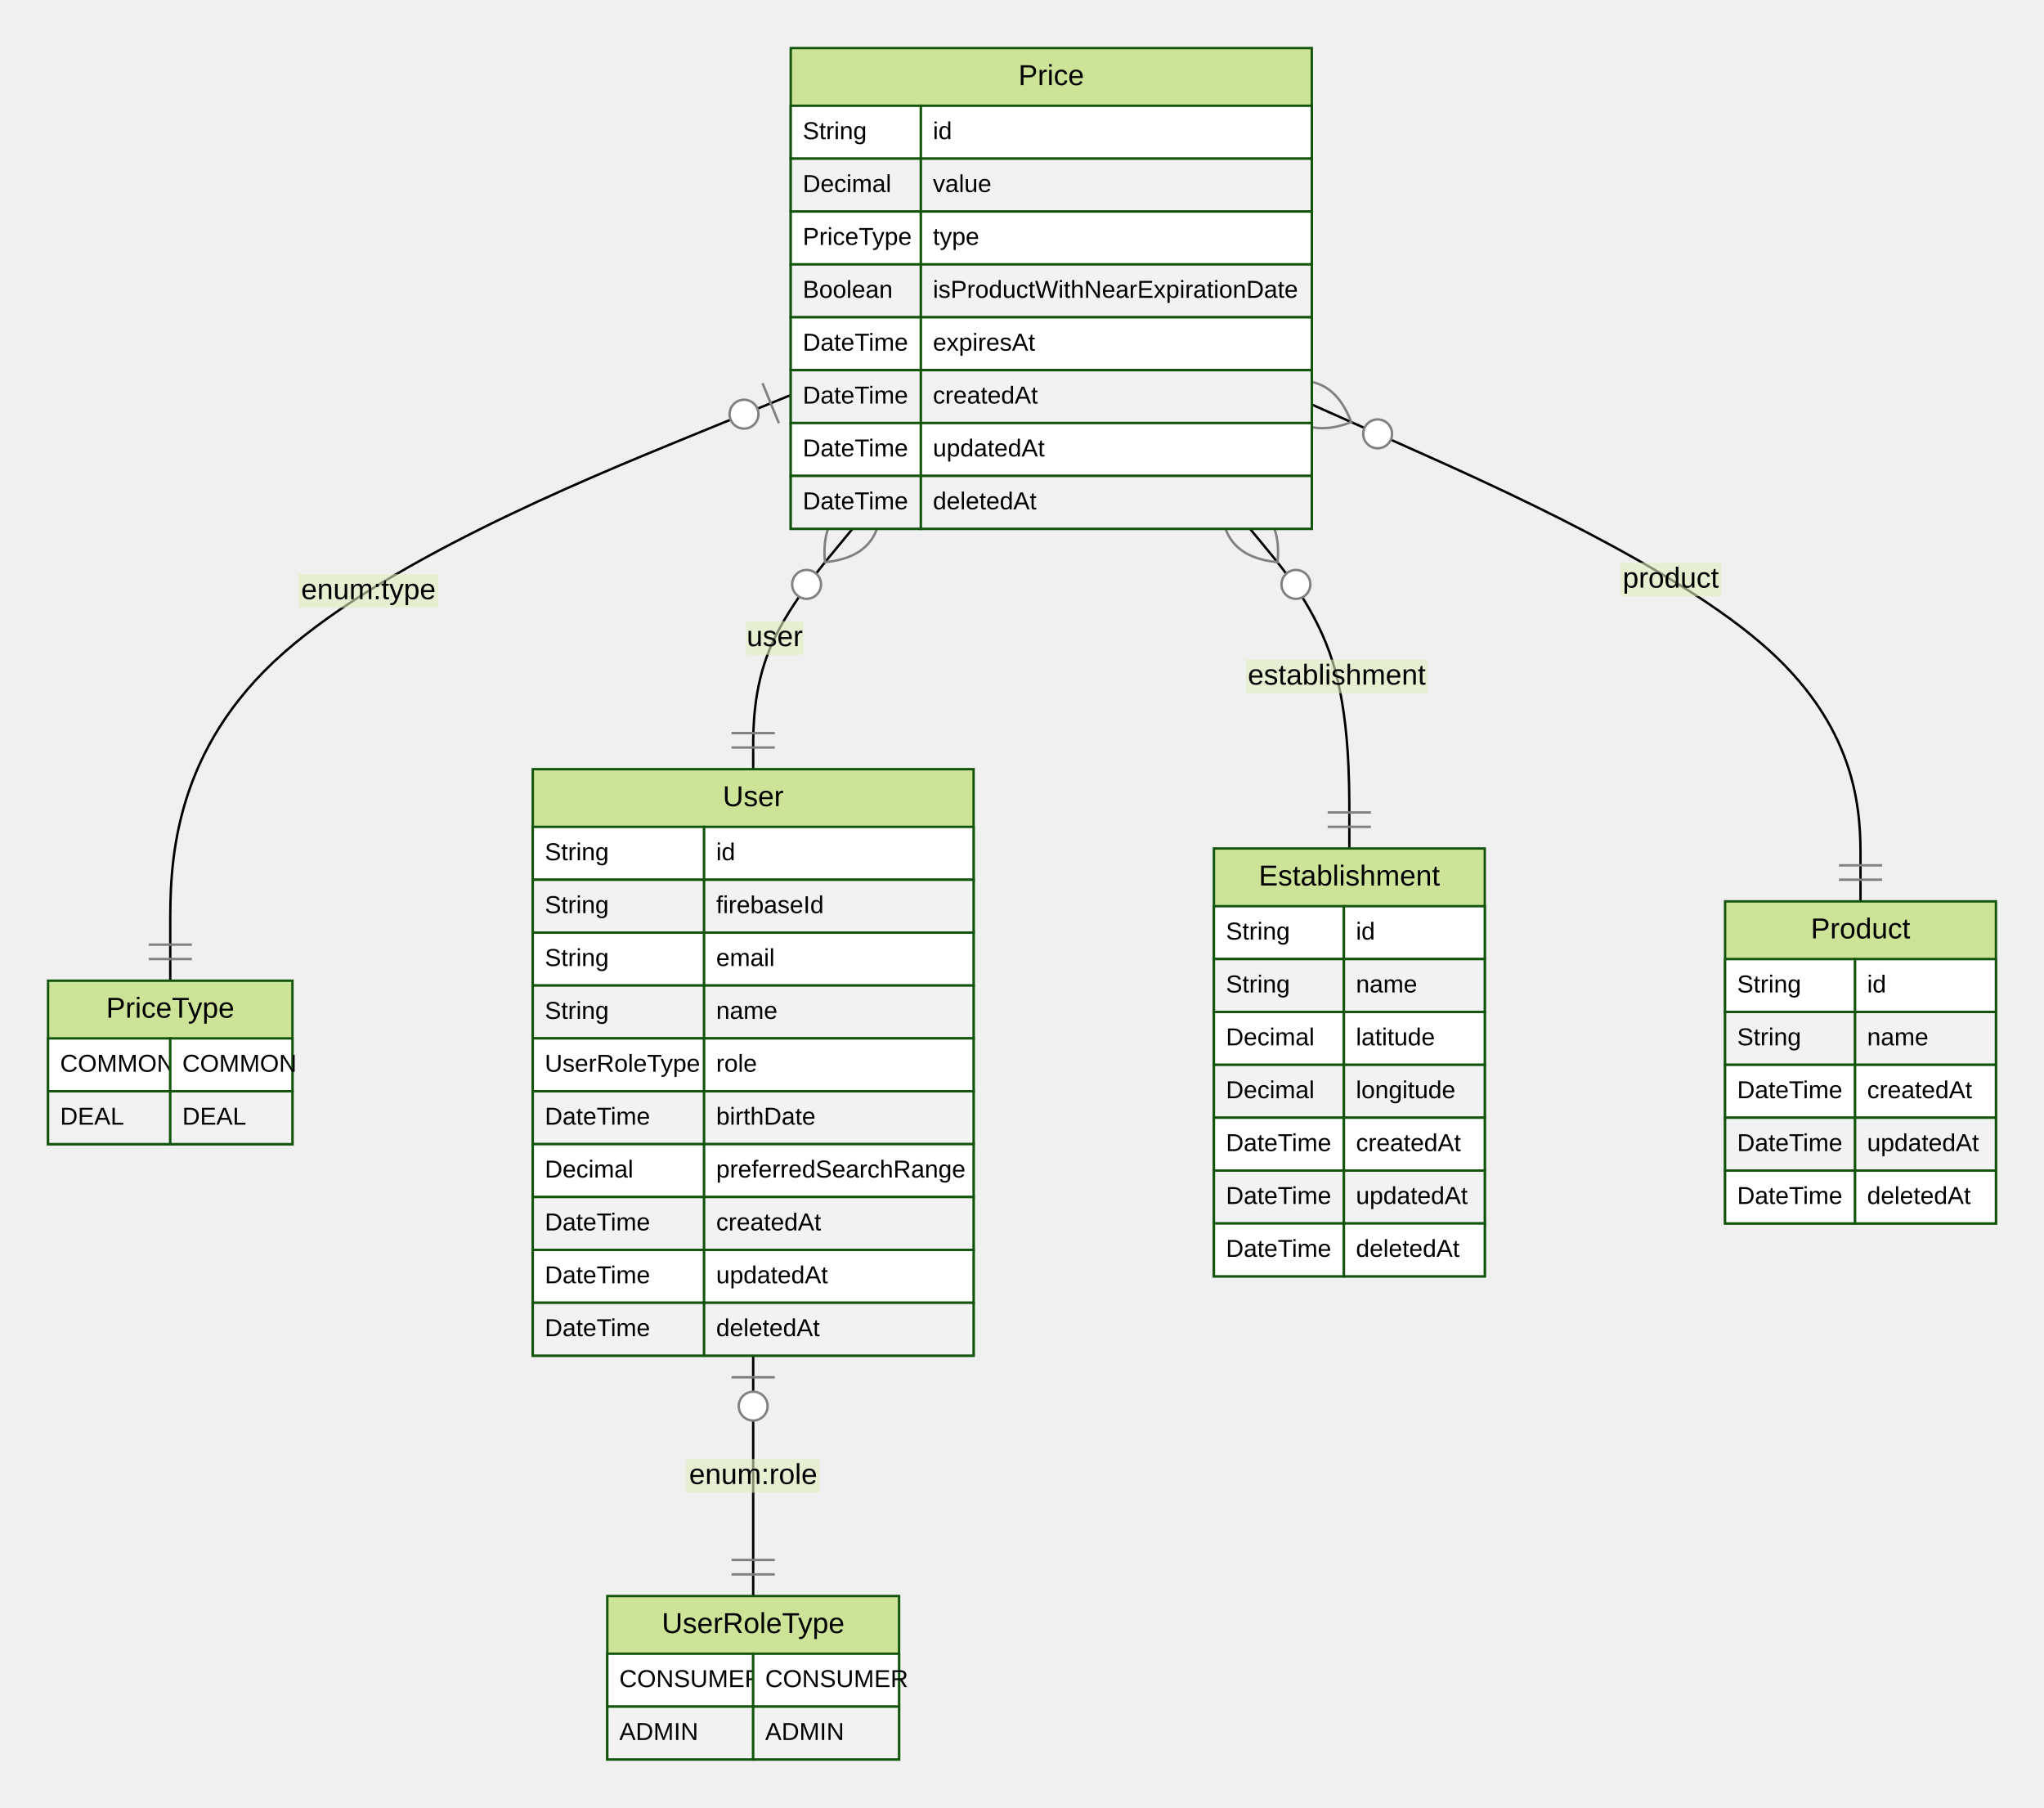
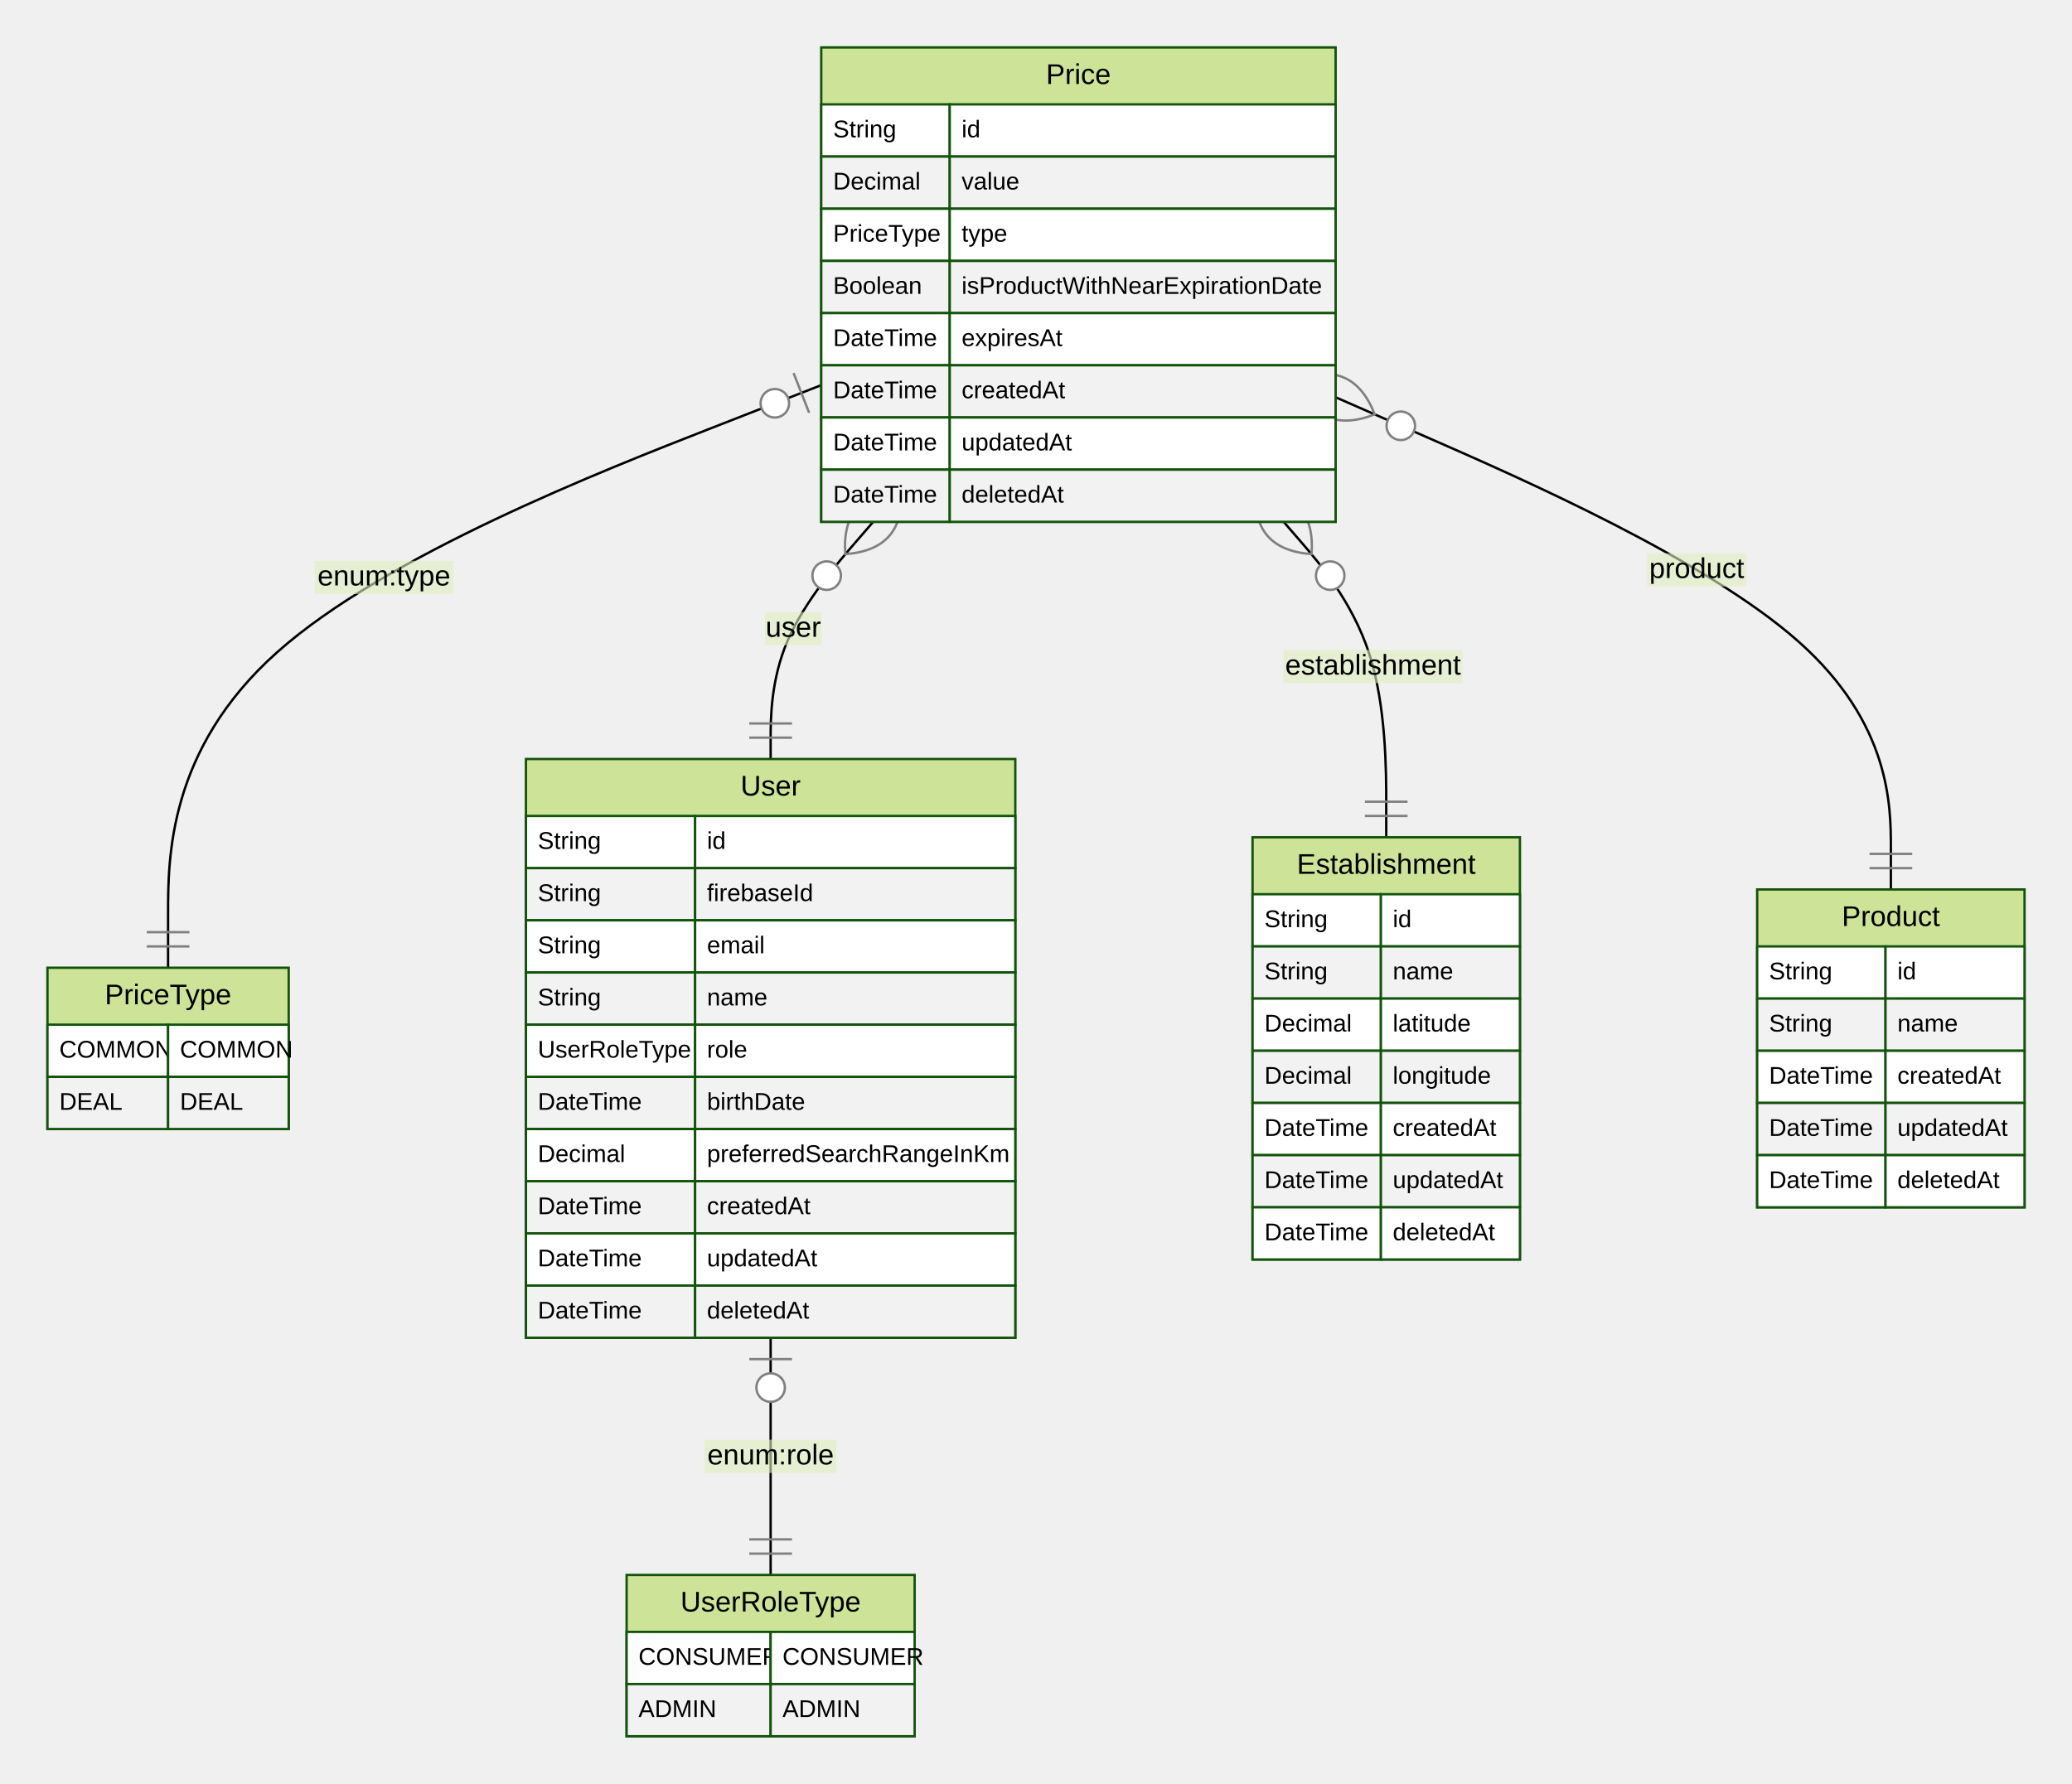
- <svg xmlns="http://www.w3.org/2000/svg" id="mermaid-0" width="100%" height="752" style="max-width: 850.507px; background-color: white;" viewBox="0 0 850.507 752">
+ <svg xmlns="http://www.w3.org/2000/svg" id="mermaid-0" width="100%" height="752" style="max-width: 873.355px; background-color: white;" viewBox="0 0 873.355 752">
  <style>#mermaid-0 {font-family:"trebuchet ms",verdana,arial,sans-serif;font-size:16px;fill:#000000;}#mermaid-0 .error-icon{fill:#552222;}#mermaid-0 .error-text{fill:#552222;stroke:#552222;}#mermaid-0 .edge-thickness-normal{stroke-width:2px;}#mermaid-0 .edge-thickness-thick{stroke-width:3.5px;}#mermaid-0 .edge-pattern-solid{stroke-dasharray:0;}#mermaid-0 .edge-pattern-dashed{stroke-dasharray:3;}#mermaid-0 .edge-pattern-dotted{stroke-dasharray:2;}#mermaid-0 .marker{fill:#000000;stroke:#000000;}#mermaid-0 .marker.cross{stroke:#000000;}#mermaid-0 svg{font-family:"trebuchet ms",verdana,arial,sans-serif;font-size:16px;}#mermaid-0 .entityBox{fill:#cde498;stroke:#13540c;}#mermaid-0 .attributeBoxOdd{fill:#ffffff;stroke:#13540c;}#mermaid-0 .attributeBoxEven{fill:#f2f2f2;stroke:#13540c;}#mermaid-0 .relationshipLabelBox{fill:hsl(78.158, 58.462%, 84.51%);opacity:0.7;background-color:hsl(78.158, 58.462%, 84.51%);}#mermaid-0 .relationshipLabelBox rect{opacity:0.5;}#mermaid-0 .relationshipLine{stroke:#000000;}#mermaid-0 :root{--mermaid-font-family:"trebuchet ms",verdana,arial,sans-serif;}</style>
  <g />
  <defs>
    <marker id="ONLY_ONE_START" refX="0" refY="9" markerWidth="18" markerHeight="18" orient="auto">
      <path stroke="gray" fill="none" d="M9,0 L9,18 M15,0 L15,18" />
    </marker>
  </defs>
  <defs>
    <marker id="ONLY_ONE_END" refX="18" refY="9" markerWidth="18" markerHeight="18" orient="auto">
      <path stroke="gray" fill="none" d="M3,0 L3,18 M9,0 L9,18" />
    </marker>
  </defs>
  <defs>
    <marker id="ZERO_OR_ONE_START" refX="0" refY="9" markerWidth="30" markerHeight="18" orient="auto">
      <circle stroke="gray" fill="white" cx="21" cy="9" r="6" />
      <path stroke="gray" fill="none" d="M9,0 L9,18" />
    </marker>
  </defs>
  <defs>
    <marker id="ZERO_OR_ONE_END" refX="30" refY="9" markerWidth="30" markerHeight="18" orient="auto">
      <circle stroke="gray" fill="white" cx="9" cy="9" r="6" />
      <path stroke="gray" fill="none" d="M21,0 L21,18" />
    </marker>
  </defs>
  <defs>
    <marker id="ONE_OR_MORE_START" refX="18" refY="18" markerWidth="45" markerHeight="36" orient="auto">
      <path stroke="gray" fill="none" d="M0,18 Q 18,0 36,18 Q 18,36 0,18 M42,9 L42,27" />
    </marker>
  </defs>
  <defs>
    <marker id="ONE_OR_MORE_END" refX="27" refY="18" markerWidth="45" markerHeight="36" orient="auto">
      <path stroke="gray" fill="none" d="M3,9 L3,27 M9,18 Q27,0 45,18 Q27,36 9,18" />
    </marker>
  </defs>
  <defs>
    <marker id="ZERO_OR_MORE_START" refX="18" refY="18" markerWidth="57" markerHeight="36" orient="auto">
      <circle stroke="gray" fill="white" cx="48" cy="18" r="6" />
      <path stroke="gray" fill="none" d="M0,18 Q18,0 36,18 Q18,36 0,18" />
    </marker>
  </defs>
  <defs>
    <marker id="ZERO_OR_MORE_END" refX="39" refY="18" markerWidth="57" markerHeight="36" orient="auto">
      <circle stroke="gray" fill="white" cx="9" cy="18" r="6" />
      <path stroke="gray" fill="none" d="M21,18 Q39,0 57,18 Q39,36 21,18" />
    </marker>
  </defs>
-   <path class="er relationshipLine" d="M313.398,564L313.398,572.333C313.398,580.667,313.398,597.333,313.398,614C313.398,630.667,313.398,647.333,313.398,655.667L313.398,664" stroke="gray" fill="none" marker-end="url(#ONLY_ONE_END)" marker-start="url(#ZERO_OR_ONE_START)" />
-   <path class="er relationshipLine" d="M329.023,164.357L285.993,181.965C242.963,199.572,156.904,234.786,113.874,275.393C70.844,316,70.844,362,70.844,385L70.844,408" stroke="gray" fill="none" marker-end="url(#ONLY_ONE_END)" marker-start="url(#ZERO_OR_ONE_START)" />
-   <path class="er relationshipLine" d="M354.741,220L347.851,228.333C340.96,236.667,327.179,253.333,320.289,270C313.398,286.667,313.398,303.333,313.398,311.667L313.398,320" stroke="gray" fill="none" marker-end="url(#ONLY_ONE_END)" marker-start="url(#ZERO_OR_MORE_START)" />
-   <path class="er relationshipLine" d="M545.833,168.29L583.887,185.242C621.941,202.193,698.049,236.097,736.104,270.548C774.158,305,774.158,340,774.158,357.5L774.158,375" stroke="gray" fill="none" marker-end="url(#ONLY_ONE_END)" marker-start="url(#ZERO_OR_MORE_START)" />
-   <path class="er relationshipLine" d="M520.115,220L527.005,228.333C533.896,236.667,547.677,253.333,554.568,275.5C561.458,297.667,561.458,325.333,561.458,339.167L561.458,353" stroke="gray" fill="none" marker-end="url(#ONLY_ONE_END)" marker-start="url(#ZERO_OR_MORE_START)" />
-   <g id="UserRoleType" transform="translate(252.6944,664 )">
+   <path class="er relationshipLine" d="M324.822,564L324.822,572.333C324.822,580.667,324.822,597.333,324.822,614C324.822,630.667,324.822,647.333,324.822,655.667L324.822,664" stroke="gray" fill="none" marker-end="url(#ONLY_ONE_END)" marker-start="url(#ZERO_OR_ONE_START)" />
+   <path class="er relationshipLine" d="M346.158,162.377L300.273,180.314C254.387,198.251,162.615,234.126,116.73,275.063C70.844,316,70.844,362,70.844,385L70.844,408" stroke="gray" fill="none" marker-end="url(#ONLY_ONE_END)" marker-start="url(#ZERO_OR_ONE_START)" />
+   <path class="er relationshipLine" d="M368.069,220L360.861,228.333C353.653,236.667,339.237,253.333,332.029,270C324.822,286.667,324.822,303.333,324.822,311.667L324.822,320" stroke="gray" fill="none" marker-end="url(#ONLY_ONE_END)" marker-start="url(#ZERO_OR_MORE_START)" />
+   <path class="er relationshipLine" d="M562.968,167.485L601.974,184.571C640.981,201.657,718.993,235.828,757.999,270.414C797.005,305,797.005,340,797.005,357.5L797.005,375" stroke="gray" fill="none" marker-end="url(#ONLY_ONE_END)" marker-start="url(#ZERO_OR_MORE_START)" />
+   <path class="er relationshipLine" d="M541.058,220L548.266,228.333C555.474,236.667,569.89,253.333,577.097,275.5C584.305,297.667,584.305,325.333,584.305,339.167L584.305,353" stroke="gray" fill="none" marker-end="url(#ONLY_ONE_END)" marker-start="url(#ZERO_OR_MORE_START)" />
+   <g id="UserRoleType" transform="translate(264.118,664 )">
    <rect class="er entityBox" fill="honeydew" fill-opacity="100%" stroke="gray" x="0" y="0" width="121.407" height="68" />
    <text class="er entityLabel" id="entity-UserRoleType" x="0" y="0" dominant-baseline="middle" text-anchor="middle" style="font-family: &quot;trebuchet ms&quot;, verdana, arial, sans-serif;; font-size: 12px" transform="translate(60.70358,12)">UserRoleType</text>
    <rect class="er attributeBoxOdd" fill="honeydew" fill-opacity="100%" stroke="gray" x="0" y="24" width="60.704" height="22" />
    <text class="er entityLabel" id="entity-UserRoleType-attr-1-type" x="0" y="0" dominant-baseline="middle" text-anchor="left" style="font-family: &quot;trebuchet ms&quot;, verdana, arial, sans-serif;; font-size: 10.2px" transform="translate(5,35)">CONSUMER</text>
    <rect class="er attributeBoxOdd" fill="honeydew" fill-opacity="100%" stroke="gray" x="60.704" y="24" width="60.704" height="22" />
    <text class="er entityLabel" id="entity-UserRoleType-attr-1-name" x="0" y="0" dominant-baseline="middle" text-anchor="left" style="font-family: &quot;trebuchet ms&quot;, verdana, arial, sans-serif;; font-size: 10.2px" transform="translate(65.70358,35)">CONSUMER</text>
    <rect class="er attributeBoxEven" fill="honeydew" fill-opacity="100%" stroke="gray" x="0" y="46" width="60.704" height="22" />
    <text class="er entityLabel" id="entity-UserRoleType-attr-2-type" x="0" y="0" dominant-baseline="middle" text-anchor="left" style="font-family: &quot;trebuchet ms&quot;, verdana, arial, sans-serif;; font-size: 10.2px" transform="translate(5,57)">ADMIN</text>
    <rect class="er attributeBoxEven" fill="honeydew" fill-opacity="100%" stroke="gray" x="60.704" y="46" width="60.704" height="22" />
    <text class="er entityLabel" id="entity-UserRoleType-attr-2-name" x="0" y="0" dominant-baseline="middle" text-anchor="left" style="font-family: &quot;trebuchet ms&quot;, verdana, arial, sans-serif;; font-size: 10.2px" transform="translate(65.70358,57)">ADMIN</text>
  </g>
  <g id="PriceType" transform="translate(20,408 )">
    <rect class="er entityBox" fill="honeydew" fill-opacity="100%" stroke="gray" x="0" y="0" width="101.688" height="68" />
    <text class="er entityLabel" id="entity-PriceType" x="0" y="0" dominant-baseline="middle" text-anchor="middle" style="font-family: &quot;trebuchet ms&quot;, verdana, arial, sans-serif;; font-size: 12px" transform="translate(50.84375,12)">PriceType</text>
    <rect class="er attributeBoxOdd" fill="honeydew" fill-opacity="100%" stroke="gray" x="0" y="24" width="50.844" height="22" />
    <text class="er entityLabel" id="entity-PriceType-attr-1-type" x="0" y="0" dominant-baseline="middle" text-anchor="left" style="font-family: &quot;trebuchet ms&quot;, verdana, arial, sans-serif;; font-size: 10.2px" transform="translate(5,35)">COMMON</text>
    <rect class="er attributeBoxOdd" fill="honeydew" fill-opacity="100%" stroke="gray" x="50.844" y="24" width="50.844" height="22" />
    <text class="er entityLabel" id="entity-PriceType-attr-1-name" x="0" y="0" dominant-baseline="middle" text-anchor="left" style="font-family: &quot;trebuchet ms&quot;, verdana, arial, sans-serif;; font-size: 10.2px" transform="translate(55.84375,35)">COMMON</text>
    <rect class="er attributeBoxEven" fill="honeydew" fill-opacity="100%" stroke="gray" x="0" y="46" width="50.844" height="22" />
    <text class="er entityLabel" id="entity-PriceType-attr-2-type" x="0" y="0" dominant-baseline="middle" text-anchor="left" style="font-family: &quot;trebuchet ms&quot;, verdana, arial, sans-serif;; font-size: 10.2px" transform="translate(5,57)">DEAL</text>
    <rect class="er attributeBoxEven" fill="honeydew" fill-opacity="100%" stroke="gray" x="50.844" y="46" width="50.844" height="22" />
    <text class="er entityLabel" id="entity-PriceType-attr-2-name" x="0" y="0" dominant-baseline="middle" text-anchor="left" style="font-family: &quot;trebuchet ms&quot;, verdana, arial, sans-serif;; font-size: 10.2px" transform="translate(55.84375,57)">DEAL</text>
  </g>
  <g id="User" transform="translate(221.6875,320 )">
-     <rect class="er entityBox" fill="honeydew" fill-opacity="100%" stroke="gray" x="0" y="0" width="183.421" height="244" />
-     <text class="er entityLabel" id="entity-User" x="0" y="0" dominant-baseline="middle" text-anchor="middle" style="font-family: &quot;trebuchet ms&quot;, verdana, arial, sans-serif;; font-size: 12px" transform="translate(91.71048,12)">User</text>
+     <rect class="er entityBox" fill="honeydew" fill-opacity="100%" stroke="gray" x="0" y="0" width="206.268" height="244" />
+     <text class="er entityLabel" id="entity-User" x="0" y="0" dominant-baseline="middle" text-anchor="middle" style="font-family: &quot;trebuchet ms&quot;, verdana, arial, sans-serif;; font-size: 12px" transform="translate(103.134,12)">User</text>
    <rect class="er attributeBoxOdd" fill="honeydew" fill-opacity="100%" stroke="gray" x="0" y="24" width="71.298" height="22" />
    <text class="er entityLabel" id="entity-User-attr-1-type" x="0" y="0" dominant-baseline="middle" text-anchor="left" style="font-family: &quot;trebuchet ms&quot;, verdana, arial, sans-serif;; font-size: 10.2px" transform="translate(5,35)">String</text>
-     <rect class="er attributeBoxOdd" fill="honeydew" fill-opacity="100%" stroke="gray" x="71.298" y="24" width="112.123" height="22" />
+     <rect class="er attributeBoxOdd" fill="honeydew" fill-opacity="100%" stroke="gray" x="71.298" y="24" width="134.97" height="22" />
    <text class="er entityLabel" id="entity-User-attr-1-name" x="0" y="0" dominant-baseline="middle" text-anchor="left" style="font-family: &quot;trebuchet ms&quot;, verdana, arial, sans-serif;; font-size: 10.2px" transform="translate(76.29807,35)">id</text>
    <rect class="er attributeBoxEven" fill="honeydew" fill-opacity="100%" stroke="gray" x="0" y="46" width="71.298" height="22" />
    <text class="er entityLabel" id="entity-User-attr-2-type" x="0" y="0" dominant-baseline="middle" text-anchor="left" style="font-family: &quot;trebuchet ms&quot;, verdana, arial, sans-serif;; font-size: 10.2px" transform="translate(5,57)">String</text>
-     <rect class="er attributeBoxEven" fill="honeydew" fill-opacity="100%" stroke="gray" x="71.298" y="46" width="112.123" height="22" />
+     <rect class="er attributeBoxEven" fill="honeydew" fill-opacity="100%" stroke="gray" x="71.298" y="46" width="134.97" height="22" />
    <text class="er entityLabel" id="entity-User-attr-2-name" x="0" y="0" dominant-baseline="middle" text-anchor="left" style="font-family: &quot;trebuchet ms&quot;, verdana, arial, sans-serif;; font-size: 10.2px" transform="translate(76.29807,57)">firebaseId</text>
    <rect class="er attributeBoxOdd" fill="honeydew" fill-opacity="100%" stroke="gray" x="0" y="68" width="71.298" height="22" />
    <text class="er entityLabel" id="entity-User-attr-3-type" x="0" y="0" dominant-baseline="middle" text-anchor="left" style="font-family: &quot;trebuchet ms&quot;, verdana, arial, sans-serif;; font-size: 10.2px" transform="translate(5,79)">String</text>
-     <rect class="er attributeBoxOdd" fill="honeydew" fill-opacity="100%" stroke="gray" x="71.298" y="68" width="112.123" height="22" />
+     <rect class="er attributeBoxOdd" fill="honeydew" fill-opacity="100%" stroke="gray" x="71.298" y="68" width="134.97" height="22" />
    <text class="er entityLabel" id="entity-User-attr-3-name" x="0" y="0" dominant-baseline="middle" text-anchor="left" style="font-family: &quot;trebuchet ms&quot;, verdana, arial, sans-serif;; font-size: 10.2px" transform="translate(76.29807,79)">email</text>
    <rect class="er attributeBoxEven" fill="honeydew" fill-opacity="100%" stroke="gray" x="0" y="90" width="71.298" height="22" />
    <text class="er entityLabel" id="entity-User-attr-4-type" x="0" y="0" dominant-baseline="middle" text-anchor="left" style="font-family: &quot;trebuchet ms&quot;, verdana, arial, sans-serif;; font-size: 10.2px" transform="translate(5,101)">String</text>
-     <rect class="er attributeBoxEven" fill="honeydew" fill-opacity="100%" stroke="gray" x="71.298" y="90" width="112.123" height="22" />
+     <rect class="er attributeBoxEven" fill="honeydew" fill-opacity="100%" stroke="gray" x="71.298" y="90" width="134.97" height="22" />
    <text class="er entityLabel" id="entity-User-attr-4-name" x="0" y="0" dominant-baseline="middle" text-anchor="left" style="font-family: &quot;trebuchet ms&quot;, verdana, arial, sans-serif;; font-size: 10.2px" transform="translate(76.29807,101)">name</text>
    <rect class="er attributeBoxOdd" fill="honeydew" fill-opacity="100%" stroke="gray" x="0" y="112" width="71.298" height="22" />
    <text class="er entityLabel" id="entity-User-attr-5-type" x="0" y="0" dominant-baseline="middle" text-anchor="left" style="font-family: &quot;trebuchet ms&quot;, verdana, arial, sans-serif;; font-size: 10.2px" transform="translate(5,123)">UserRoleType</text>
-     <rect class="er attributeBoxOdd" fill="honeydew" fill-opacity="100%" stroke="gray" x="71.298" y="112" width="112.123" height="22" />
+     <rect class="er attributeBoxOdd" fill="honeydew" fill-opacity="100%" stroke="gray" x="71.298" y="112" width="134.97" height="22" />
    <text class="er entityLabel" id="entity-User-attr-5-name" x="0" y="0" dominant-baseline="middle" text-anchor="left" style="font-family: &quot;trebuchet ms&quot;, verdana, arial, sans-serif;; font-size: 10.2px" transform="translate(76.29807,123)">role</text>
    <rect class="er attributeBoxEven" fill="honeydew" fill-opacity="100%" stroke="gray" x="0" y="134" width="71.298" height="22" />
    <text class="er entityLabel" id="entity-User-attr-6-type" x="0" y="0" dominant-baseline="middle" text-anchor="left" style="font-family: &quot;trebuchet ms&quot;, verdana, arial, sans-serif;; font-size: 10.2px" transform="translate(5,145)">DateTime</text>
-     <rect class="er attributeBoxEven" fill="honeydew" fill-opacity="100%" stroke="gray" x="71.298" y="134" width="112.123" height="22" />
+     <rect class="er attributeBoxEven" fill="honeydew" fill-opacity="100%" stroke="gray" x="71.298" y="134" width="134.97" height="22" />
    <text class="er entityLabel" id="entity-User-attr-6-name" x="0" y="0" dominant-baseline="middle" text-anchor="left" style="font-family: &quot;trebuchet ms&quot;, verdana, arial, sans-serif;; font-size: 10.2px" transform="translate(76.29807,145)">birthDate</text>
    <rect class="er attributeBoxOdd" fill="honeydew" fill-opacity="100%" stroke="gray" x="0" y="156" width="71.298" height="22" />
    <text class="er entityLabel" id="entity-User-attr-7-type" x="0" y="0" dominant-baseline="middle" text-anchor="left" style="font-family: &quot;trebuchet ms&quot;, verdana, arial, sans-serif;; font-size: 10.2px" transform="translate(5,167)">Decimal</text>
-     <rect class="er attributeBoxOdd" fill="honeydew" fill-opacity="100%" stroke="gray" x="71.298" y="156" width="112.123" height="22" />
-     <text class="er entityLabel" id="entity-User-attr-7-name" x="0" y="0" dominant-baseline="middle" text-anchor="left" style="font-family: &quot;trebuchet ms&quot;, verdana, arial, sans-serif;; font-size: 10.2px" transform="translate(76.29807,167)">preferredSearchRange</text>
+     <rect class="er attributeBoxOdd" fill="honeydew" fill-opacity="100%" stroke="gray" x="71.298" y="156" width="134.97" height="22" />
+     <text class="er entityLabel" id="entity-User-attr-7-name" x="0" y="0" dominant-baseline="middle" text-anchor="left" style="font-family: &quot;trebuchet ms&quot;, verdana, arial, sans-serif;; font-size: 10.2px" transform="translate(76.29807,167)">preferredSearchRangeInKm</text>
    <rect class="er attributeBoxEven" fill="honeydew" fill-opacity="100%" stroke="gray" x="0" y="178" width="71.298" height="22" />
    <text class="er entityLabel" id="entity-User-attr-8-type" x="0" y="0" dominant-baseline="middle" text-anchor="left" style="font-family: &quot;trebuchet ms&quot;, verdana, arial, sans-serif;; font-size: 10.2px" transform="translate(5,189)">DateTime</text>
-     <rect class="er attributeBoxEven" fill="honeydew" fill-opacity="100%" stroke="gray" x="71.298" y="178" width="112.123" height="22" />
+     <rect class="er attributeBoxEven" fill="honeydew" fill-opacity="100%" stroke="gray" x="71.298" y="178" width="134.97" height="22" />
    <text class="er entityLabel" id="entity-User-attr-8-name" x="0" y="0" dominant-baseline="middle" text-anchor="left" style="font-family: &quot;trebuchet ms&quot;, verdana, arial, sans-serif;; font-size: 10.2px" transform="translate(76.29807,189)">createdAt</text>
    <rect class="er attributeBoxOdd" fill="honeydew" fill-opacity="100%" stroke="gray" x="0" y="200" width="71.298" height="22" />
    <text class="er entityLabel" id="entity-User-attr-9-type" x="0" y="0" dominant-baseline="middle" text-anchor="left" style="font-family: &quot;trebuchet ms&quot;, verdana, arial, sans-serif;; font-size: 10.2px" transform="translate(5,211)">DateTime</text>
-     <rect class="er attributeBoxOdd" fill="honeydew" fill-opacity="100%" stroke="gray" x="71.298" y="200" width="112.123" height="22" />
+     <rect class="er attributeBoxOdd" fill="honeydew" fill-opacity="100%" stroke="gray" x="71.298" y="200" width="134.97" height="22" />
    <text class="er entityLabel" id="entity-User-attr-9-name" x="0" y="0" dominant-baseline="middle" text-anchor="left" style="font-family: &quot;trebuchet ms&quot;, verdana, arial, sans-serif;; font-size: 10.2px" transform="translate(76.29807,211)">updatedAt</text>
    <rect class="er attributeBoxEven" fill="honeydew" fill-opacity="100%" stroke="gray" x="0" y="222" width="71.298" height="22" />
    <text class="er entityLabel" id="entity-User-attr-10-type" x="0" y="0" dominant-baseline="middle" text-anchor="left" style="font-family: &quot;trebuchet ms&quot;, verdana, arial, sans-serif;; font-size: 10.2px" transform="translate(5,233)">DateTime</text>
-     <rect class="er attributeBoxEven" fill="honeydew" fill-opacity="100%" stroke="gray" x="71.298" y="222" width="112.123" height="22" />
+     <rect class="er attributeBoxEven" fill="honeydew" fill-opacity="100%" stroke="gray" x="71.298" y="222" width="134.97" height="22" />
    <text class="er entityLabel" id="entity-User-attr-10-name" x="0" y="0" dominant-baseline="middle" text-anchor="left" style="font-family: &quot;trebuchet ms&quot;, verdana, arial, sans-serif;; font-size: 10.2px" transform="translate(76.29807,233)">deletedAt</text>
  </g>
-   <g id="Establishment" transform="translate(505.1085,353 )">
+   <g id="Establishment" transform="translate(527.9556,353 )">
    <rect class="er entityBox" fill="honeydew" fill-opacity="100%" stroke="gray" x="0" y="0" width="112.699" height="178" />
    <text class="er entityLabel" id="entity-Establishment" x="0" y="0" dominant-baseline="middle" text-anchor="middle" style="font-family: &quot;trebuchet ms&quot;, verdana, arial, sans-serif;; font-size: 12px" transform="translate(56.34975,12)">Establishment</text>
    <rect class="er attributeBoxOdd" fill="honeydew" fill-opacity="100%" stroke="gray" x="0" y="24" width="54.096" height="22" />
    <text class="er entityLabel" id="entity-Establishment-attr-1-type" x="0" y="0" dominant-baseline="middle" text-anchor="left" style="font-family: &quot;trebuchet ms&quot;, verdana, arial, sans-serif;; font-size: 10.2px" transform="translate(5,35)">String</text>
    <rect class="er attributeBoxOdd" fill="honeydew" fill-opacity="100%" stroke="gray" x="54.096" y="24" width="58.604" height="22" />
    <text class="er entityLabel" id="entity-Establishment-attr-1-name" x="0" y="0" dominant-baseline="middle" text-anchor="left" style="font-family: &quot;trebuchet ms&quot;, verdana, arial, sans-serif;; font-size: 10.2px" transform="translate(59.09555,35)">id</text>
    <rect class="er attributeBoxEven" fill="honeydew" fill-opacity="100%" stroke="gray" x="0" y="46" width="54.096" height="22" />
    <text class="er entityLabel" id="entity-Establishment-attr-2-type" x="0" y="0" dominant-baseline="middle" text-anchor="left" style="font-family: &quot;trebuchet ms&quot;, verdana, arial, sans-serif;; font-size: 10.2px" transform="translate(5,57)">String</text>
    <rect class="er attributeBoxEven" fill="honeydew" fill-opacity="100%" stroke="gray" x="54.096" y="46" width="58.604" height="22" />
    <text class="er entityLabel" id="entity-Establishment-attr-2-name" x="0" y="0" dominant-baseline="middle" text-anchor="left" style="font-family: &quot;trebuchet ms&quot;, verdana, arial, sans-serif;; font-size: 10.2px" transform="translate(59.09555,57)">name</text>
    <rect class="er attributeBoxOdd" fill="honeydew" fill-opacity="100%" stroke="gray" x="0" y="68" width="54.096" height="22" />
    <text class="er entityLabel" id="entity-Establishment-attr-3-type" x="0" y="0" dominant-baseline="middle" text-anchor="left" style="font-family: &quot;trebuchet ms&quot;, verdana, arial, sans-serif;; font-size: 10.2px" transform="translate(5,79)">Decimal</text>
    <rect class="er attributeBoxOdd" fill="honeydew" fill-opacity="100%" stroke="gray" x="54.096" y="68" width="58.604" height="22" />
    <text class="er entityLabel" id="entity-Establishment-attr-3-name" x="0" y="0" dominant-baseline="middle" text-anchor="left" style="font-family: &quot;trebuchet ms&quot;, verdana, arial, sans-serif;; font-size: 10.2px" transform="translate(59.09555,79)">latitude</text>
    <rect class="er attributeBoxEven" fill="honeydew" fill-opacity="100%" stroke="gray" x="0" y="90" width="54.096" height="22" />
    <text class="er entityLabel" id="entity-Establishment-attr-4-type" x="0" y="0" dominant-baseline="middle" text-anchor="left" style="font-family: &quot;trebuchet ms&quot;, verdana, arial, sans-serif;; font-size: 10.2px" transform="translate(5,101)">Decimal</text>
    <rect class="er attributeBoxEven" fill="honeydew" fill-opacity="100%" stroke="gray" x="54.096" y="90" width="58.604" height="22" />
    <text class="er entityLabel" id="entity-Establishment-attr-4-name" x="0" y="0" dominant-baseline="middle" text-anchor="left" style="font-family: &quot;trebuchet ms&quot;, verdana, arial, sans-serif;; font-size: 10.2px" transform="translate(59.09555,101)">longitude</text>
    <rect class="er attributeBoxOdd" fill="honeydew" fill-opacity="100%" stroke="gray" x="0" y="112" width="54.096" height="22" />
    <text class="er entityLabel" id="entity-Establishment-attr-5-type" x="0" y="0" dominant-baseline="middle" text-anchor="left" style="font-family: &quot;trebuchet ms&quot;, verdana, arial, sans-serif;; font-size: 10.2px" transform="translate(5,123)">DateTime</text>
    <rect class="er attributeBoxOdd" fill="honeydew" fill-opacity="100%" stroke="gray" x="54.096" y="112" width="58.604" height="22" />
    <text class="er entityLabel" id="entity-Establishment-attr-5-name" x="0" y="0" dominant-baseline="middle" text-anchor="left" style="font-family: &quot;trebuchet ms&quot;, verdana, arial, sans-serif;; font-size: 10.2px" transform="translate(59.09555,123)">createdAt</text>
    <rect class="er attributeBoxEven" fill="honeydew" fill-opacity="100%" stroke="gray" x="0" y="134" width="54.096" height="22" />
    <text class="er entityLabel" id="entity-Establishment-attr-6-type" x="0" y="0" dominant-baseline="middle" text-anchor="left" style="font-family: &quot;trebuchet ms&quot;, verdana, arial, sans-serif;; font-size: 10.2px" transform="translate(5,145)">DateTime</text>
    <rect class="er attributeBoxEven" fill="honeydew" fill-opacity="100%" stroke="gray" x="54.096" y="134" width="58.604" height="22" />
    <text class="er entityLabel" id="entity-Establishment-attr-6-name" x="0" y="0" dominant-baseline="middle" text-anchor="left" style="font-family: &quot;trebuchet ms&quot;, verdana, arial, sans-serif;; font-size: 10.2px" transform="translate(59.09555,145)">updatedAt</text>
    <rect class="er attributeBoxOdd" fill="honeydew" fill-opacity="100%" stroke="gray" x="0" y="156" width="54.096" height="22" />
    <text class="er entityLabel" id="entity-Establishment-attr-7-type" x="0" y="0" dominant-baseline="middle" text-anchor="left" style="font-family: &quot;trebuchet ms&quot;, verdana, arial, sans-serif;; font-size: 10.2px" transform="translate(5,167)">DateTime</text>
    <rect class="er attributeBoxOdd" fill="honeydew" fill-opacity="100%" stroke="gray" x="54.096" y="156" width="58.604" height="22" />
    <text class="er entityLabel" id="entity-Establishment-attr-7-name" x="0" y="0" dominant-baseline="middle" text-anchor="left" style="font-family: &quot;trebuchet ms&quot;, verdana, arial, sans-serif;; font-size: 10.2px" transform="translate(59.09555,167)">deletedAt</text>
  </g>
-   <g id="Product" transform="translate(717.808,375 )">
+   <g id="Product" transform="translate(740.6551,375 )">
    <rect class="er entityBox" fill="honeydew" fill-opacity="100%" stroke="gray" x="0" y="0" width="112.699" height="134" />
    <text class="er entityLabel" id="entity-Product" x="0" y="0" dominant-baseline="middle" text-anchor="middle" style="font-family: &quot;trebuchet ms&quot;, verdana, arial, sans-serif;; font-size: 12px" transform="translate(56.34975,12)">Product</text>
    <rect class="er attributeBoxOdd" fill="honeydew" fill-opacity="100%" stroke="gray" x="0" y="24" width="54.096" height="22" />
    <text class="er entityLabel" id="entity-Product-attr-1-type" x="0" y="0" dominant-baseline="middle" text-anchor="left" style="font-family: &quot;trebuchet ms&quot;, verdana, arial, sans-serif;; font-size: 10.2px" transform="translate(5,35)">String</text>
    <rect class="er attributeBoxOdd" fill="honeydew" fill-opacity="100%" stroke="gray" x="54.096" y="24" width="58.604" height="22" />
    <text class="er entityLabel" id="entity-Product-attr-1-name" x="0" y="0" dominant-baseline="middle" text-anchor="left" style="font-family: &quot;trebuchet ms&quot;, verdana, arial, sans-serif;; font-size: 10.2px" transform="translate(59.09555,35)">id</text>
    <rect class="er attributeBoxEven" fill="honeydew" fill-opacity="100%" stroke="gray" x="0" y="46" width="54.096" height="22" />
    <text class="er entityLabel" id="entity-Product-attr-2-type" x="0" y="0" dominant-baseline="middle" text-anchor="left" style="font-family: &quot;trebuchet ms&quot;, verdana, arial, sans-serif;; font-size: 10.2px" transform="translate(5,57)">String</text>
    <rect class="er attributeBoxEven" fill="honeydew" fill-opacity="100%" stroke="gray" x="54.096" y="46" width="58.604" height="22" />
    <text class="er entityLabel" id="entity-Product-attr-2-name" x="0" y="0" dominant-baseline="middle" text-anchor="left" style="font-family: &quot;trebuchet ms&quot;, verdana, arial, sans-serif;; font-size: 10.2px" transform="translate(59.09555,57)">name</text>
    <rect class="er attributeBoxOdd" fill="honeydew" fill-opacity="100%" stroke="gray" x="0" y="68" width="54.096" height="22" />
    <text class="er entityLabel" id="entity-Product-attr-3-type" x="0" y="0" dominant-baseline="middle" text-anchor="left" style="font-family: &quot;trebuchet ms&quot;, verdana, arial, sans-serif;; font-size: 10.2px" transform="translate(5,79)">DateTime</text>
    <rect class="er attributeBoxOdd" fill="honeydew" fill-opacity="100%" stroke="gray" x="54.096" y="68" width="58.604" height="22" />
    <text class="er entityLabel" id="entity-Product-attr-3-name" x="0" y="0" dominant-baseline="middle" text-anchor="left" style="font-family: &quot;trebuchet ms&quot;, verdana, arial, sans-serif;; font-size: 10.2px" transform="translate(59.09555,79)">createdAt</text>
    <rect class="er attributeBoxEven" fill="honeydew" fill-opacity="100%" stroke="gray" x="0" y="90" width="54.096" height="22" />
    <text class="er entityLabel" id="entity-Product-attr-4-type" x="0" y="0" dominant-baseline="middle" text-anchor="left" style="font-family: &quot;trebuchet ms&quot;, verdana, arial, sans-serif;; font-size: 10.2px" transform="translate(5,101)">DateTime</text>
    <rect class="er attributeBoxEven" fill="honeydew" fill-opacity="100%" stroke="gray" x="54.096" y="90" width="58.604" height="22" />
    <text class="er entityLabel" id="entity-Product-attr-4-name" x="0" y="0" dominant-baseline="middle" text-anchor="left" style="font-family: &quot;trebuchet ms&quot;, verdana, arial, sans-serif;; font-size: 10.2px" transform="translate(59.09555,101)">updatedAt</text>
    <rect class="er attributeBoxOdd" fill="honeydew" fill-opacity="100%" stroke="gray" x="0" y="112" width="54.096" height="22" />
    <text class="er entityLabel" id="entity-Product-attr-5-type" x="0" y="0" dominant-baseline="middle" text-anchor="left" style="font-family: &quot;trebuchet ms&quot;, verdana, arial, sans-serif;; font-size: 10.2px" transform="translate(5,123)">DateTime</text>
    <rect class="er attributeBoxOdd" fill="honeydew" fill-opacity="100%" stroke="gray" x="54.096" y="112" width="58.604" height="22" />
    <text class="er entityLabel" id="entity-Product-attr-5-name" x="0" y="0" dominant-baseline="middle" text-anchor="left" style="font-family: &quot;trebuchet ms&quot;, verdana, arial, sans-serif;; font-size: 10.2px" transform="translate(59.09555,123)">deletedAt</text>
  </g>
-   <g id="Price" transform="translate(329.0231,20 )">
+   <g id="Price" transform="translate(346.1585,20 )">
    <rect class="er entityBox" fill="honeydew" fill-opacity="100%" stroke="gray" x="0" y="0" width="216.81" height="200" />
    <text class="er entityLabel" id="entity-Price" x="0" y="0" dominant-baseline="middle" text-anchor="middle" style="font-family: &quot;trebuchet ms&quot;, verdana, arial, sans-serif;; font-size: 12px" transform="translate(108.405,12)">Price</text>
    <rect class="er attributeBoxOdd" fill="honeydew" fill-opacity="100%" stroke="gray" x="0" y="24" width="54.155" height="22" />
    <text class="er entityLabel" id="entity-Price-attr-1-type" x="0" y="0" dominant-baseline="middle" text-anchor="left" style="font-family: &quot;trebuchet ms&quot;, verdana, arial, sans-serif;; font-size: 10.2px" transform="translate(5,35)">String</text>
    <rect class="er attributeBoxOdd" fill="honeydew" fill-opacity="100%" stroke="gray" x="54.155" y="24" width="162.655" height="22" />
    <text class="er entityLabel" id="entity-Price-attr-1-name" x="0" y="0" dominant-baseline="middle" text-anchor="left" style="font-family: &quot;trebuchet ms&quot;, verdana, arial, sans-serif;; font-size: 10.2px" transform="translate(59.15532,35)">id</text>
    <rect class="er attributeBoxEven" fill="honeydew" fill-opacity="100%" stroke="gray" x="0" y="46" width="54.155" height="22" />
    <text class="er entityLabel" id="entity-Price-attr-2-type" x="0" y="0" dominant-baseline="middle" text-anchor="left" style="font-family: &quot;trebuchet ms&quot;, verdana, arial, sans-serif;; font-size: 10.2px" transform="translate(5,57)">Decimal</text>
    <rect class="er attributeBoxEven" fill="honeydew" fill-opacity="100%" stroke="gray" x="54.155" y="46" width="162.655" height="22" />
    <text class="er entityLabel" id="entity-Price-attr-2-name" x="0" y="0" dominant-baseline="middle" text-anchor="left" style="font-family: &quot;trebuchet ms&quot;, verdana, arial, sans-serif;; font-size: 10.2px" transform="translate(59.15532,57)">value</text>
    <rect class="er attributeBoxOdd" fill="honeydew" fill-opacity="100%" stroke="gray" x="0" y="68" width="54.155" height="22" />
    <text class="er entityLabel" id="entity-Price-attr-3-type" x="0" y="0" dominant-baseline="middle" text-anchor="left" style="font-family: &quot;trebuchet ms&quot;, verdana, arial, sans-serif;; font-size: 10.2px" transform="translate(5,79)">PriceType</text>
    <rect class="er attributeBoxOdd" fill="honeydew" fill-opacity="100%" stroke="gray" x="54.155" y="68" width="162.655" height="22" />
    <text class="er entityLabel" id="entity-Price-attr-3-name" x="0" y="0" dominant-baseline="middle" text-anchor="left" style="font-family: &quot;trebuchet ms&quot;, verdana, arial, sans-serif;; font-size: 10.2px" transform="translate(59.15532,79)">type</text>
    <rect class="er attributeBoxEven" fill="honeydew" fill-opacity="100%" stroke="gray" x="0" y="90" width="54.155" height="22" />
    <text class="er entityLabel" id="entity-Price-attr-4-type" x="0" y="0" dominant-baseline="middle" text-anchor="left" style="font-family: &quot;trebuchet ms&quot;, verdana, arial, sans-serif;; font-size: 10.2px" transform="translate(5,101)">Boolean</text>
    <rect class="er attributeBoxEven" fill="honeydew" fill-opacity="100%" stroke="gray" x="54.155" y="90" width="162.655" height="22" />
    <text class="er entityLabel" id="entity-Price-attr-4-name" x="0" y="0" dominant-baseline="middle" text-anchor="left" style="font-family: &quot;trebuchet ms&quot;, verdana, arial, sans-serif;; font-size: 10.2px" transform="translate(59.15532,101)">isProductWithNearExpirationDate</text>
    <rect class="er attributeBoxOdd" fill="honeydew" fill-opacity="100%" stroke="gray" x="0" y="112" width="54.155" height="22" />
    <text class="er entityLabel" id="entity-Price-attr-5-type" x="0" y="0" dominant-baseline="middle" text-anchor="left" style="font-family: &quot;trebuchet ms&quot;, verdana, arial, sans-serif;; font-size: 10.2px" transform="translate(5,123)">DateTime</text>
    <rect class="er attributeBoxOdd" fill="honeydew" fill-opacity="100%" stroke="gray" x="54.155" y="112" width="162.655" height="22" />
    <text class="er entityLabel" id="entity-Price-attr-5-name" x="0" y="0" dominant-baseline="middle" text-anchor="left" style="font-family: &quot;trebuchet ms&quot;, verdana, arial, sans-serif;; font-size: 10.2px" transform="translate(59.15532,123)">expiresAt</text>
    <rect class="er attributeBoxEven" fill="honeydew" fill-opacity="100%" stroke="gray" x="0" y="134" width="54.155" height="22" />
    <text class="er entityLabel" id="entity-Price-attr-6-type" x="0" y="0" dominant-baseline="middle" text-anchor="left" style="font-family: &quot;trebuchet ms&quot;, verdana, arial, sans-serif;; font-size: 10.2px" transform="translate(5,145)">DateTime</text>
    <rect class="er attributeBoxEven" fill="honeydew" fill-opacity="100%" stroke="gray" x="54.155" y="134" width="162.655" height="22" />
    <text class="er entityLabel" id="entity-Price-attr-6-name" x="0" y="0" dominant-baseline="middle" text-anchor="left" style="font-family: &quot;trebuchet ms&quot;, verdana, arial, sans-serif;; font-size: 10.2px" transform="translate(59.15532,145)">createdAt</text>
    <rect class="er attributeBoxOdd" fill="honeydew" fill-opacity="100%" stroke="gray" x="0" y="156" width="54.155" height="22" />
    <text class="er entityLabel" id="entity-Price-attr-7-type" x="0" y="0" dominant-baseline="middle" text-anchor="left" style="font-family: &quot;trebuchet ms&quot;, verdana, arial, sans-serif;; font-size: 10.2px" transform="translate(5,167)">DateTime</text>
    <rect class="er attributeBoxOdd" fill="honeydew" fill-opacity="100%" stroke="gray" x="54.155" y="156" width="162.655" height="22" />
    <text class="er entityLabel" id="entity-Price-attr-7-name" x="0" y="0" dominant-baseline="middle" text-anchor="left" style="font-family: &quot;trebuchet ms&quot;, verdana, arial, sans-serif;; font-size: 10.2px" transform="translate(59.15532,167)">updatedAt</text>
    <rect class="er attributeBoxEven" fill="honeydew" fill-opacity="100%" stroke="gray" x="0" y="178" width="54.155" height="22" />
    <text class="er entityLabel" id="entity-Price-attr-8-type" x="0" y="0" dominant-baseline="middle" text-anchor="left" style="font-family: &quot;trebuchet ms&quot;, verdana, arial, sans-serif;; font-size: 10.2px" transform="translate(5,189)">DateTime</text>
    <rect class="er attributeBoxEven" fill="honeydew" fill-opacity="100%" stroke="gray" x="54.155" y="178" width="162.655" height="22" />
    <text class="er entityLabel" id="entity-Price-attr-8-name" x="0" y="0" dominant-baseline="middle" text-anchor="left" style="font-family: &quot;trebuchet ms&quot;, verdana, arial, sans-serif;; font-size: 10.2px" transform="translate(59.15532,189)">deletedAt</text>
  </g>
-   <rect class="er relationshipLabelBox" x="285.564" y="607" width="55.668" height="14" fill="white" fill-opacity="85%" />
-   <text class="er relationshipLabel" id="rel1" x="313.398" y="614" text-anchor="middle" dominant-baseline="middle" style="font-family: &quot;trebuchet ms&quot;, verdana, arial, sans-serif;; font-size: 12px">enum:role</text>
-   <rect class="er relationshipLabelBox" x="124.106" y="238.87" width="58.387" height="14" fill="white" fill-opacity="85%" />
-   <text class="er relationshipLabel" id="rel2" x="153.3" y="245.87" text-anchor="middle" dominant-baseline="middle" style="font-family: &quot;trebuchet ms&quot;, verdana, arial, sans-serif;; font-size: 12px">enum:type</text>
-   <rect class="er relationshipLabelBox" x="310.38" y="258.397" width="23.959" height="14" fill="white" fill-opacity="85%" />
-   <text class="er relationshipLabel" id="rel3" x="322.359" y="265.397" text-anchor="middle" dominant-baseline="middle" style="font-family: &quot;trebuchet ms&quot;, verdana, arial, sans-serif;; font-size: 12px">user</text>
-   <rect class="er relationshipLabelBox" x="674.193" y="234.07" width="41.973" height="14" fill="white" fill-opacity="85%" />
-   <text class="er relationshipLabel" id="rel4" x="695.179" y="241.07" text-anchor="middle" dominant-baseline="middle" style="font-family: &quot;trebuchet ms&quot;, verdana, arial, sans-serif;; font-size: 12px">product</text>
-   <rect class="er relationshipLabelBox" x="518.426" y="274.421" width="75.588" height="14" fill="white" fill-opacity="85%" />
-   <text class="er relationshipLabel" id="rel5" x="556.22" y="281.421" text-anchor="middle" dominant-baseline="middle" style="font-family: &quot;trebuchet ms&quot;, verdana, arial, sans-serif;; font-size: 12px">establishment</text>
+   <rect class="er relationshipLabelBox" x="296.988" y="607" width="55.668" height="14" fill="white" fill-opacity="85%" />
+   <text class="er relationshipLabel" id="rel1" x="324.822" y="614" text-anchor="middle" dominant-baseline="middle" style="font-family: &quot;trebuchet ms&quot;, verdana, arial, sans-serif;; font-size: 12px">enum:role</text>
+   <rect class="er relationshipLabelBox" x="132.653" y="236.427" width="58.387" height="14" fill="white" fill-opacity="85%" />
+   <text class="er relationshipLabel" id="rel2" x="161.847" y="243.427" text-anchor="middle" dominant-baseline="middle" style="font-family: &quot;trebuchet ms&quot;, verdana, arial, sans-serif;; font-size: 12px">enum:type</text>
+   <rect class="er relationshipLabelBox" x="322.39" y="258.056" width="23.959" height="14" fill="white" fill-opacity="85%" />
+   <text class="er relationshipLabel" id="rel3" x="334.37" y="265.056" text-anchor="middle" dominant-baseline="middle" style="font-family: &quot;trebuchet ms&quot;, verdana, arial, sans-serif;; font-size: 12px">user</text>
+   <rect class="er relationshipLabelBox" x="694.182" y="233.265" width="41.973" height="14" fill="white" fill-opacity="85%" />
+   <text class="er relationshipLabel" id="rel4" x="715.168" y="240.265" text-anchor="middle" dominant-baseline="middle" style="font-family: &quot;trebuchet ms&quot;, verdana, arial, sans-serif;; font-size: 12px">product</text>
+   <rect class="er relationshipLabelBox" x="540.922" y="274.004" width="75.588" height="14" fill="white" fill-opacity="85%" />
+   <text class="er relationshipLabel" id="rel5" x="578.716" y="281.004" text-anchor="middle" dominant-baseline="middle" style="font-family: &quot;trebuchet ms&quot;, verdana, arial, sans-serif;; font-size: 12px">establishment</text>
</svg>
